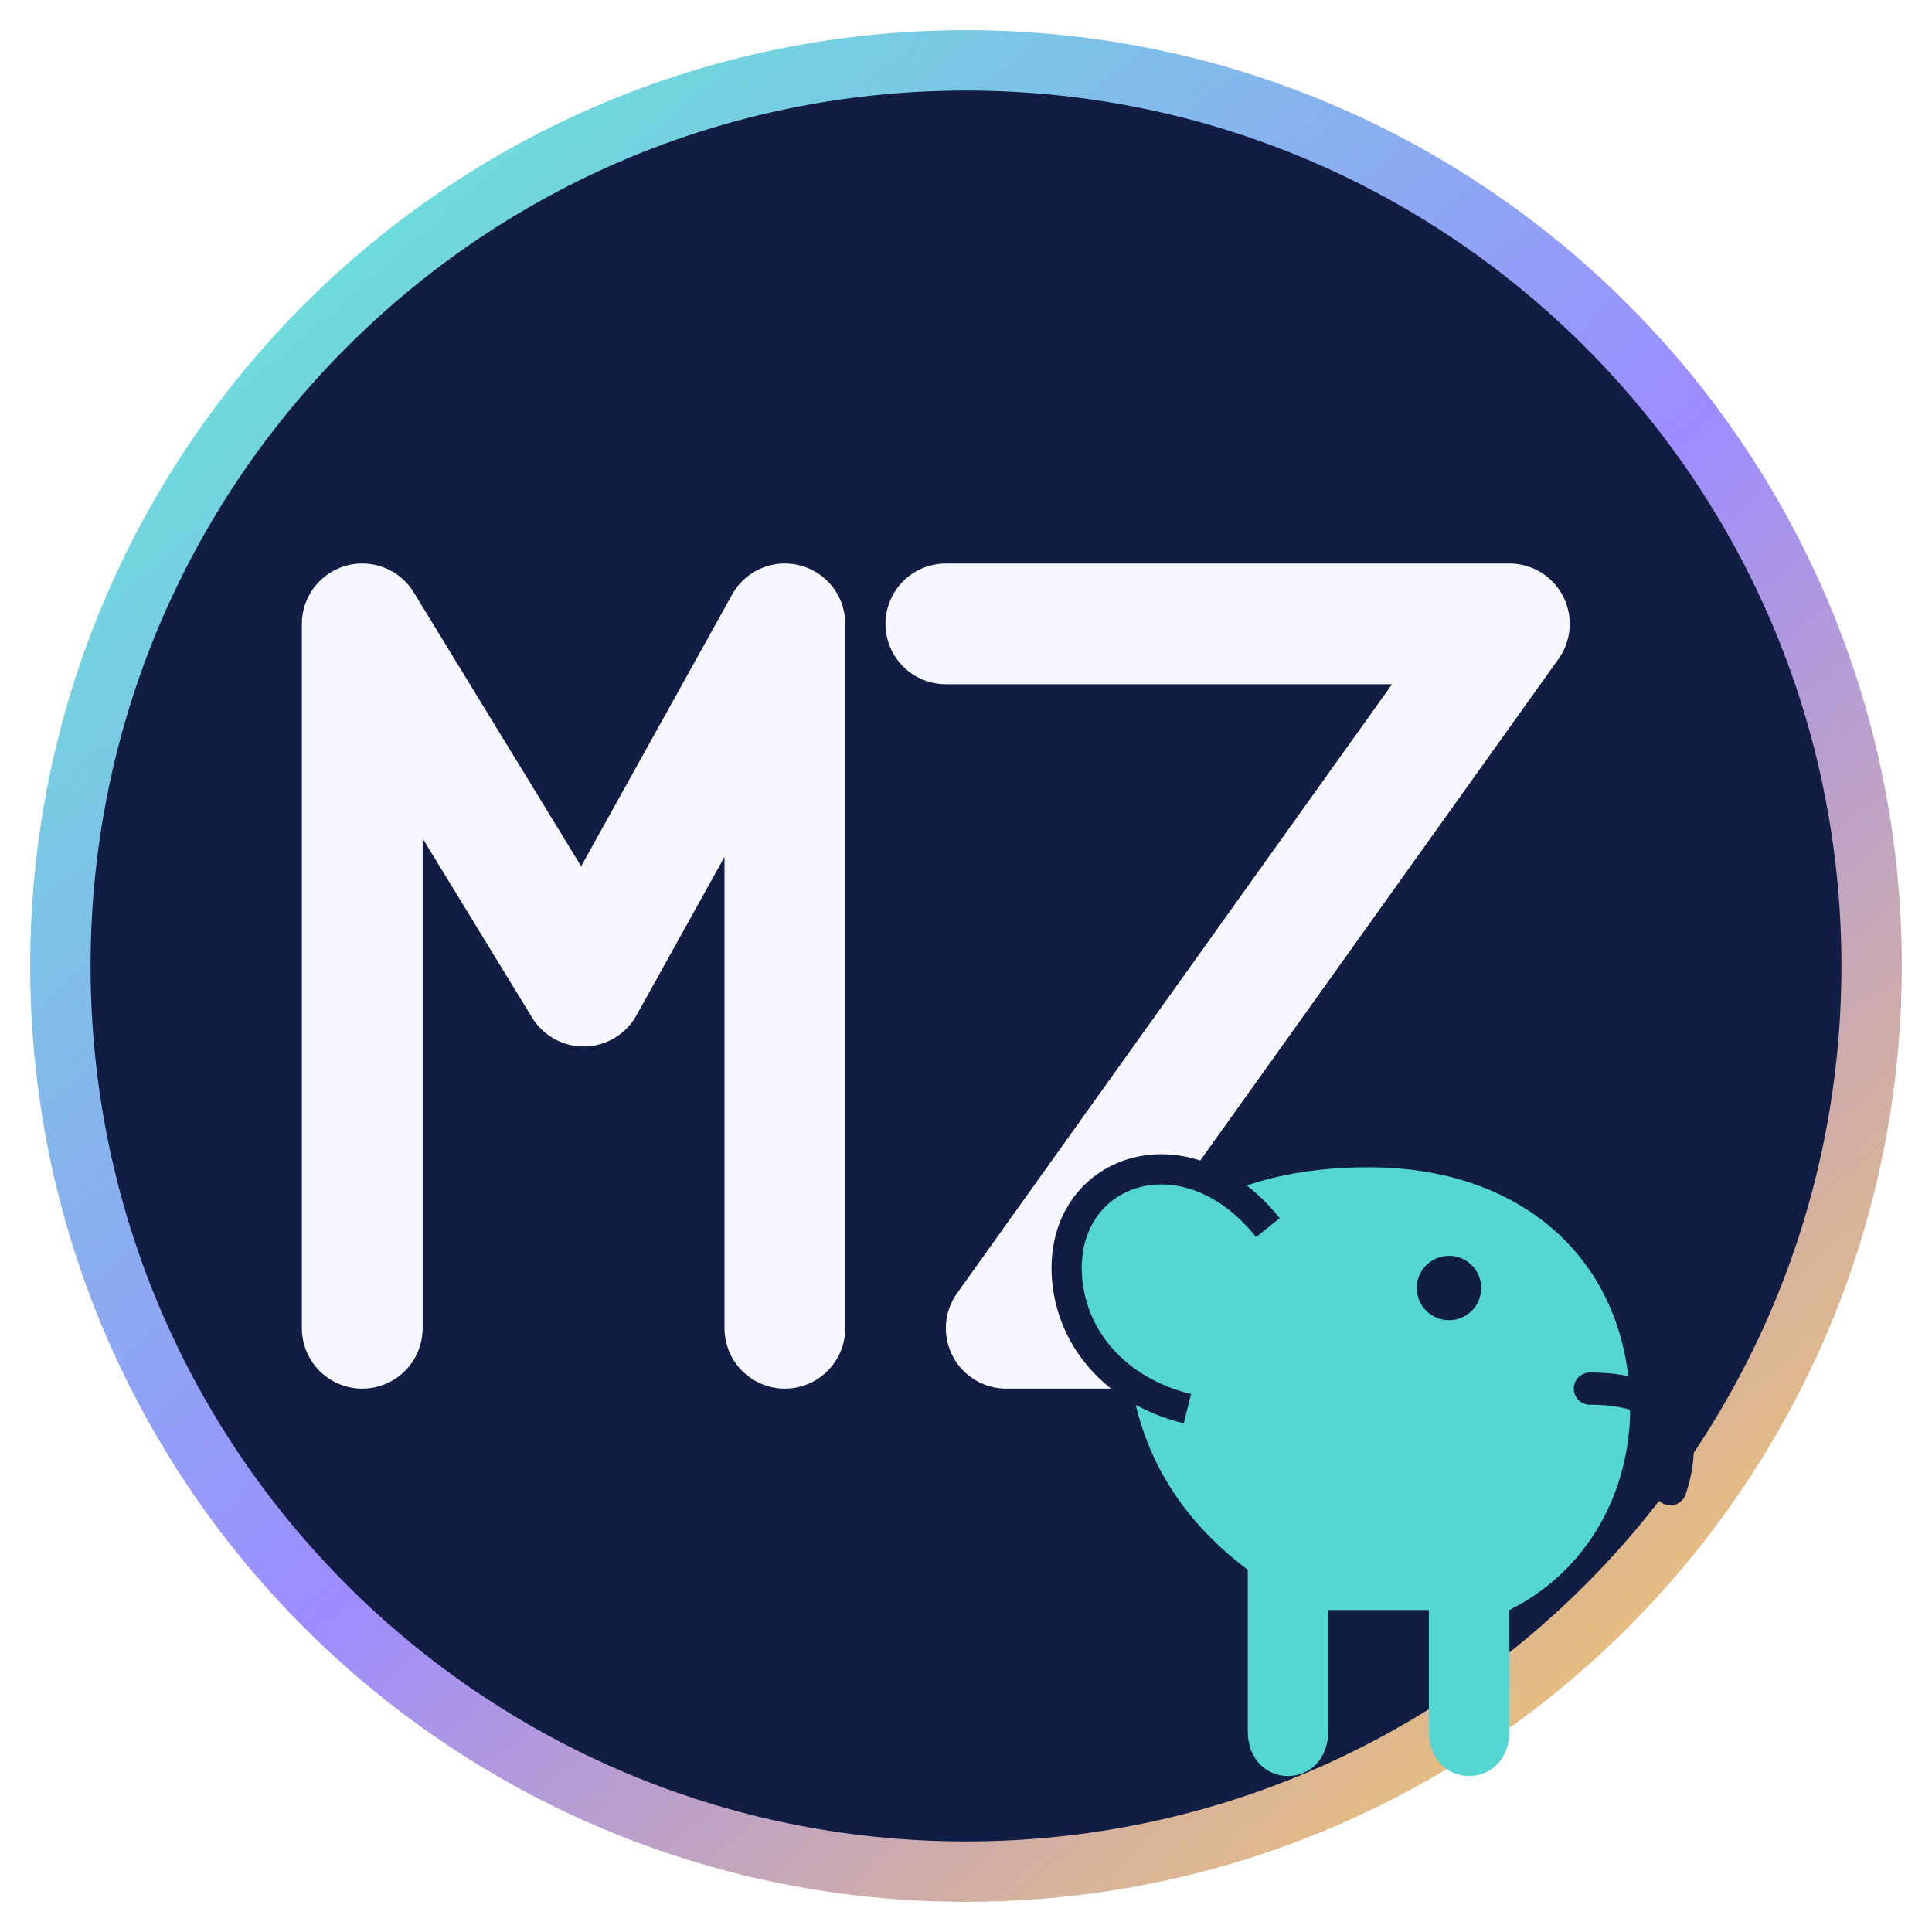
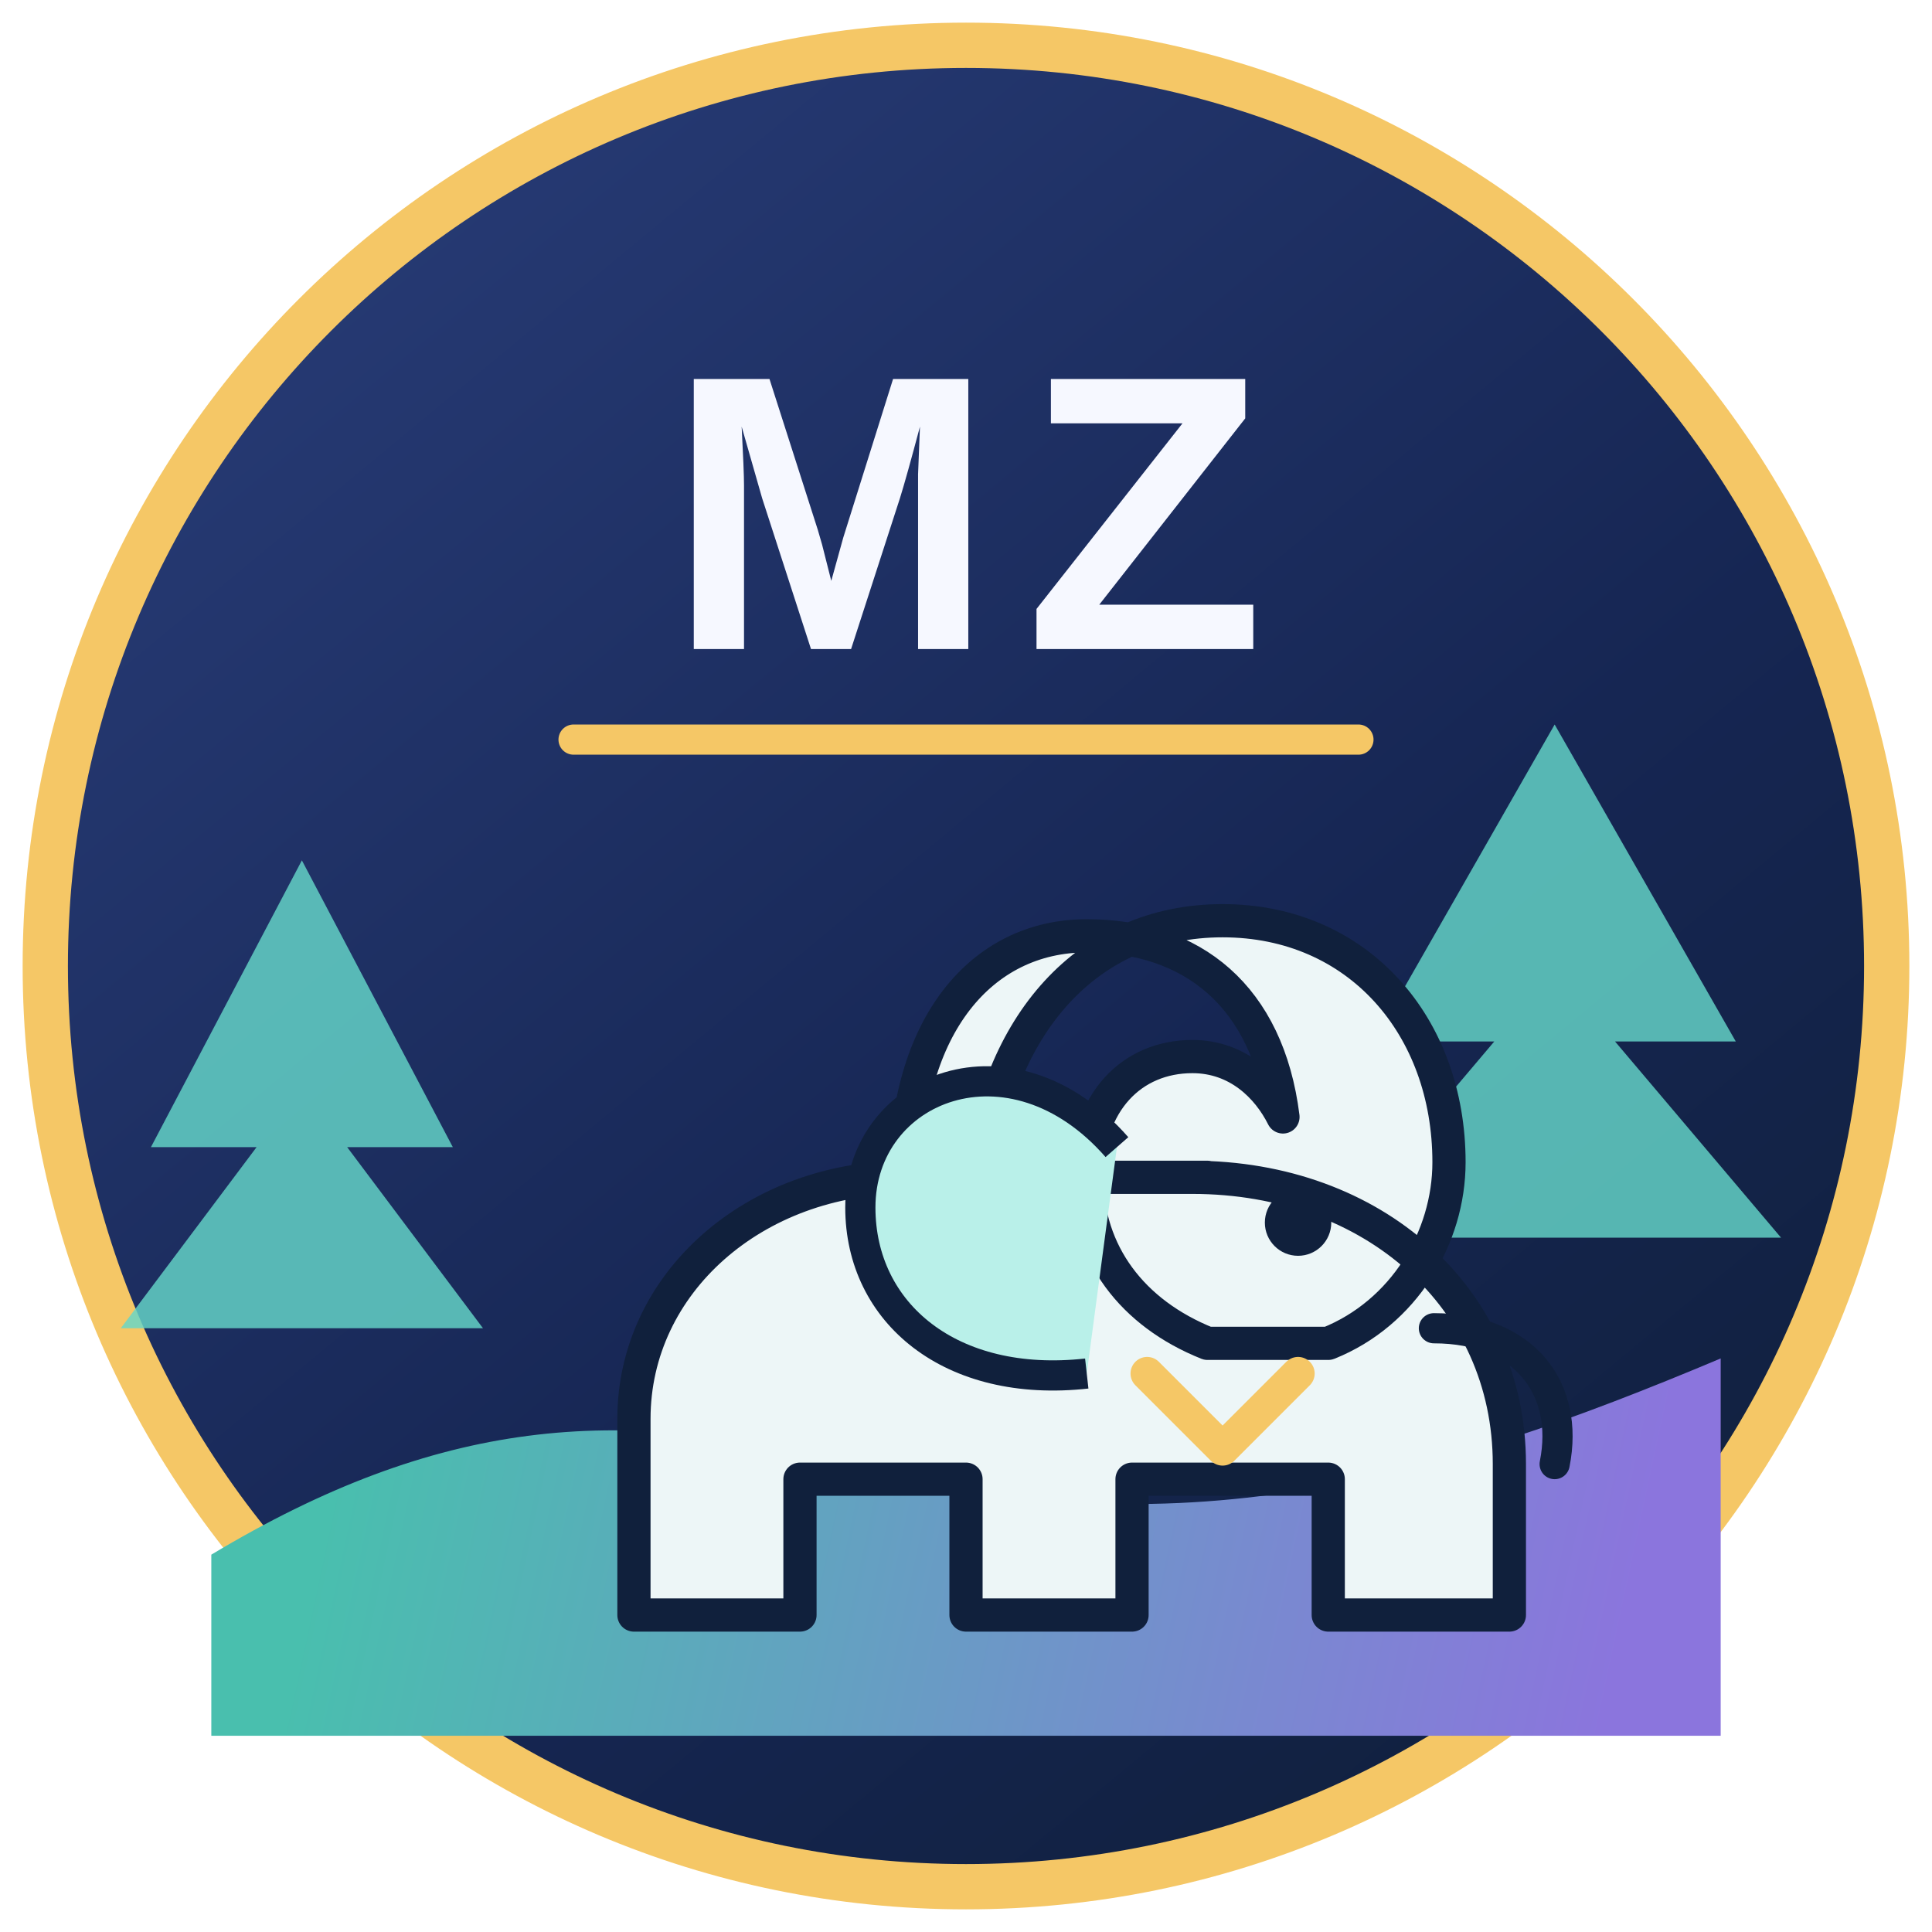
- <svg xmlns="http://www.w3.org/2000/svg" viewBox="0 0 96 96" role="img" aria-labelledby="title desc">
+ <svg xmlns="http://www.w3.org/2000/svg" viewBox="0 0 128 128" role="img" aria-labelledby="title desc">
  <defs>
-     <linearGradient id="bg" x1="12" y1="8" x2="84" y2="91" gradientUnits="userSpaceOnUse">
-       <stop stop-color="#68e6d7" />
-       <stop offset=".52" stop-color="#9d8cff" />
-       <stop offset="1" stop-color="#f5c766" />
+     <linearGradient id="sky" x1="18" y1="8" x2="110" y2="119" gradientUnits="userSpaceOnUse">
+       <stop stop-color="#283c77" />
+       <stop offset=".6" stop-color="#162653" />
+       <stop offset="1" stop-color="#10203c" />
+     </linearGradient>
+     <linearGradient id="ground" x1="22" y1="98" x2="106" y2="116" gradientUnits="userSpaceOnUse">
+       <stop stop-color="#49bfae" />
+       <stop offset="1" stop-color="#8b75dd" />
    </linearGradient>
  </defs>
-   <circle cx="48" cy="48" r="45" fill="#111d43" stroke="url(#bg)" stroke-width="3" />
-   <path d="M18 66V31l11 18 10-18v35M47 31h28L50 66h27" fill="none" stroke="#f6f7ff" stroke-linecap="round" stroke-linejoin="round" stroke-width="6" />
-   <path d="M68 58c8 0 13 5 13 12 0 4-2 8-6 10v6c0 3-4 3-4 0v-6h-5v6c0 3-4 3-4 0v-8c-4-3-6-7-6-12 0-5 5-8 12-8Z" fill="#54d6d2" />
-   <circle cx="72" cy="64" r="1.6" fill="#111d43" />
-   <path d="M79 69c4 0 5 2 4 5" fill="none" stroke="#111d43" stroke-linecap="round" stroke-width="1.6" />
-   <path d="M63 61c-4-5-10-3-10 2 0 3 2 6 6 7" fill="#54d6d2" stroke="#111d43" stroke-linejoin="round" stroke-width="1.5" />
+   <circle cx="64" cy="64" r="61" fill="url(#sky)" stroke="#f5c766" stroke-width="3" />
+   <path d="M14 103c15-9 27-10 42-6 22 6 39 1 58-7v25H14Z" fill="url(#ground)" />
+   <g fill="#65d7c9" opacity=".82">
+     <path d="M20 89V57l-10 19h7l-9 12h24l-9-12h7L20 57v32Z" />
+     <path d="M103 88V48L91 69h8L88 82h30l-11-13h8l-12-21v40Z" />
+   </g>
+   <path d="M79 78c12 0 21 8 21 19v10H88v-9H75v9H64v-9H53v9H42V94c0-9 8-16 18-16h5c1-10 7-17 16-17 9 0 15 7 15 16 0 5-3 10-8 12h-8c-5-2-8-6-8-11 0-5 3-8 7-8 3 0 5 2 6 4-1-8-6-12-13-12-7 0-12 6-12 16h20Z" fill="#edf6f7" stroke="#10203c" stroke-linejoin="round" stroke-width="2.2" />
+   <circle cx="86" cy="81" r="2.2" fill="#10203c" />
+   <path d="M95 88c6 0 9 4 8 9" fill="none" stroke="#10203c" stroke-linecap="round" stroke-width="2" />
+   <path d="M74 76c-7-8-17-4-17 4 0 7 6 12 15 11" fill="#b9f0e9" stroke="#10203c" stroke-linejoin="round" stroke-width="2" />
+   <path d="M76 91l5 5 5-5" fill="none" stroke="#f5c766" stroke-linecap="round" stroke-linejoin="round" stroke-width="2.2" />
+   <text x="64" y="43" fill="#f6f8ff" font-family="Arial, Helvetica, sans-serif" font-size="26" font-weight="800" letter-spacing="2" text-anchor="middle">MZ</text>
+   <path d="M38 49h52" stroke="#f5c766" stroke-linecap="round" stroke-width="2" />
</svg>
